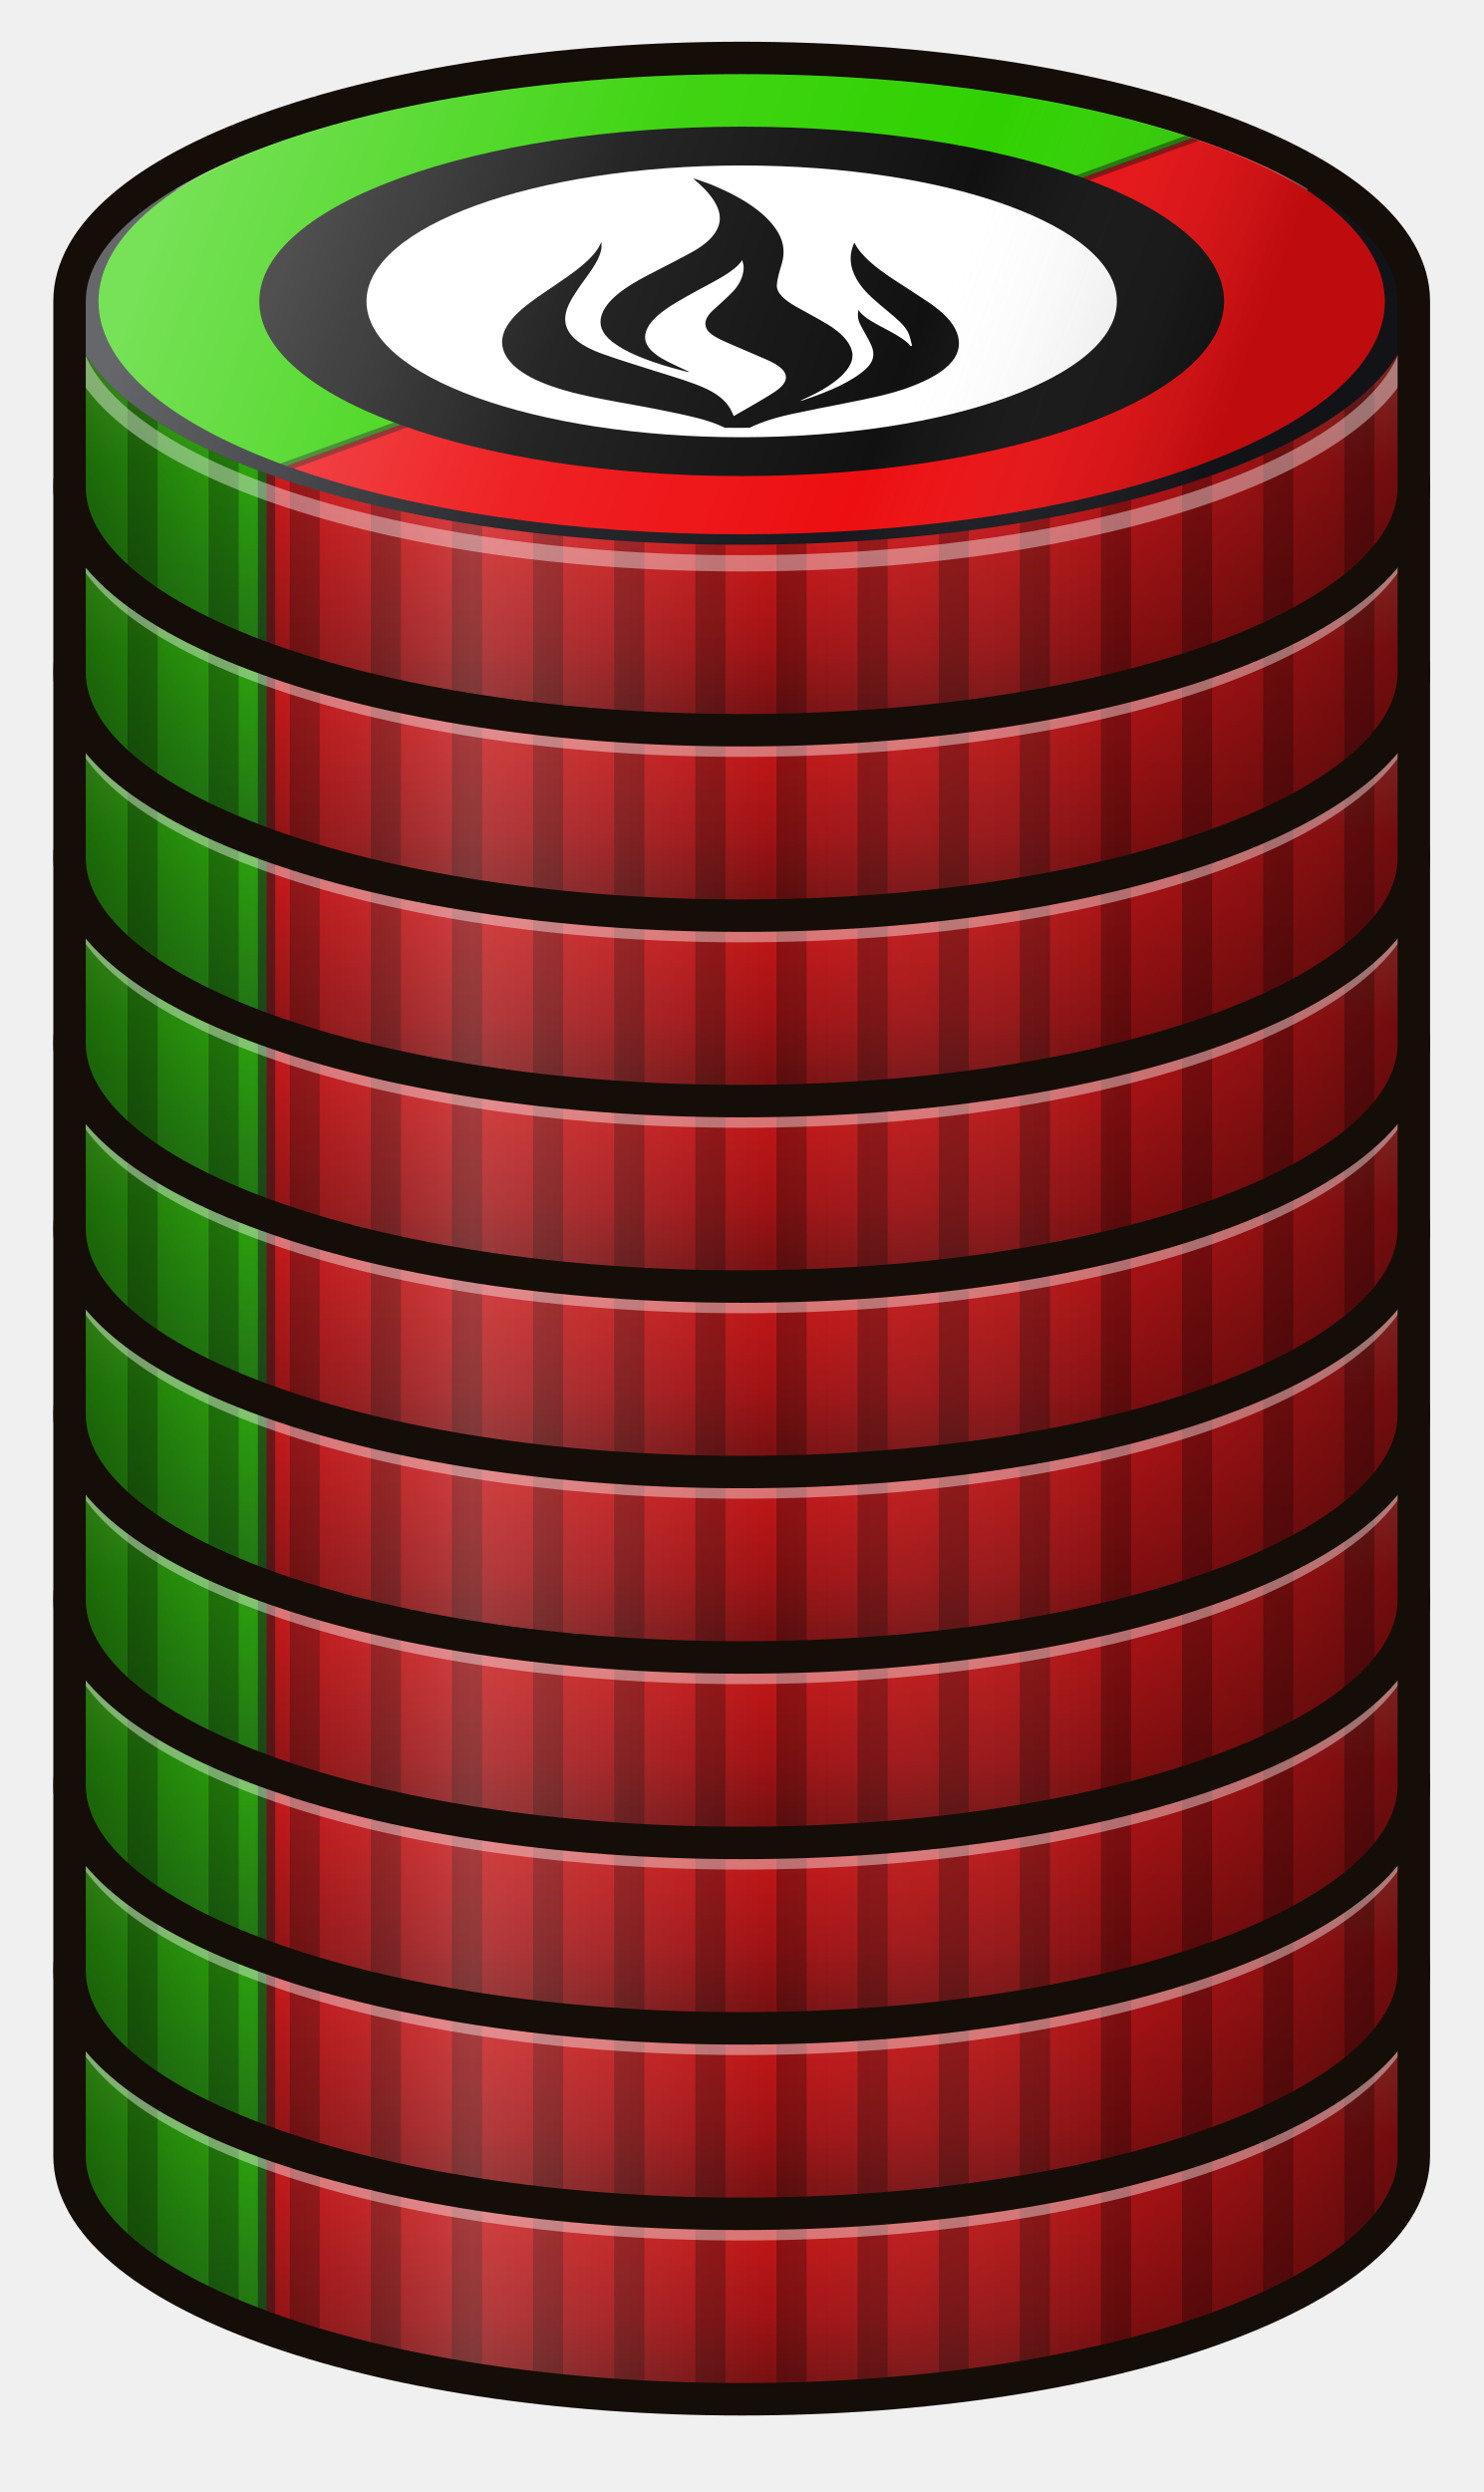
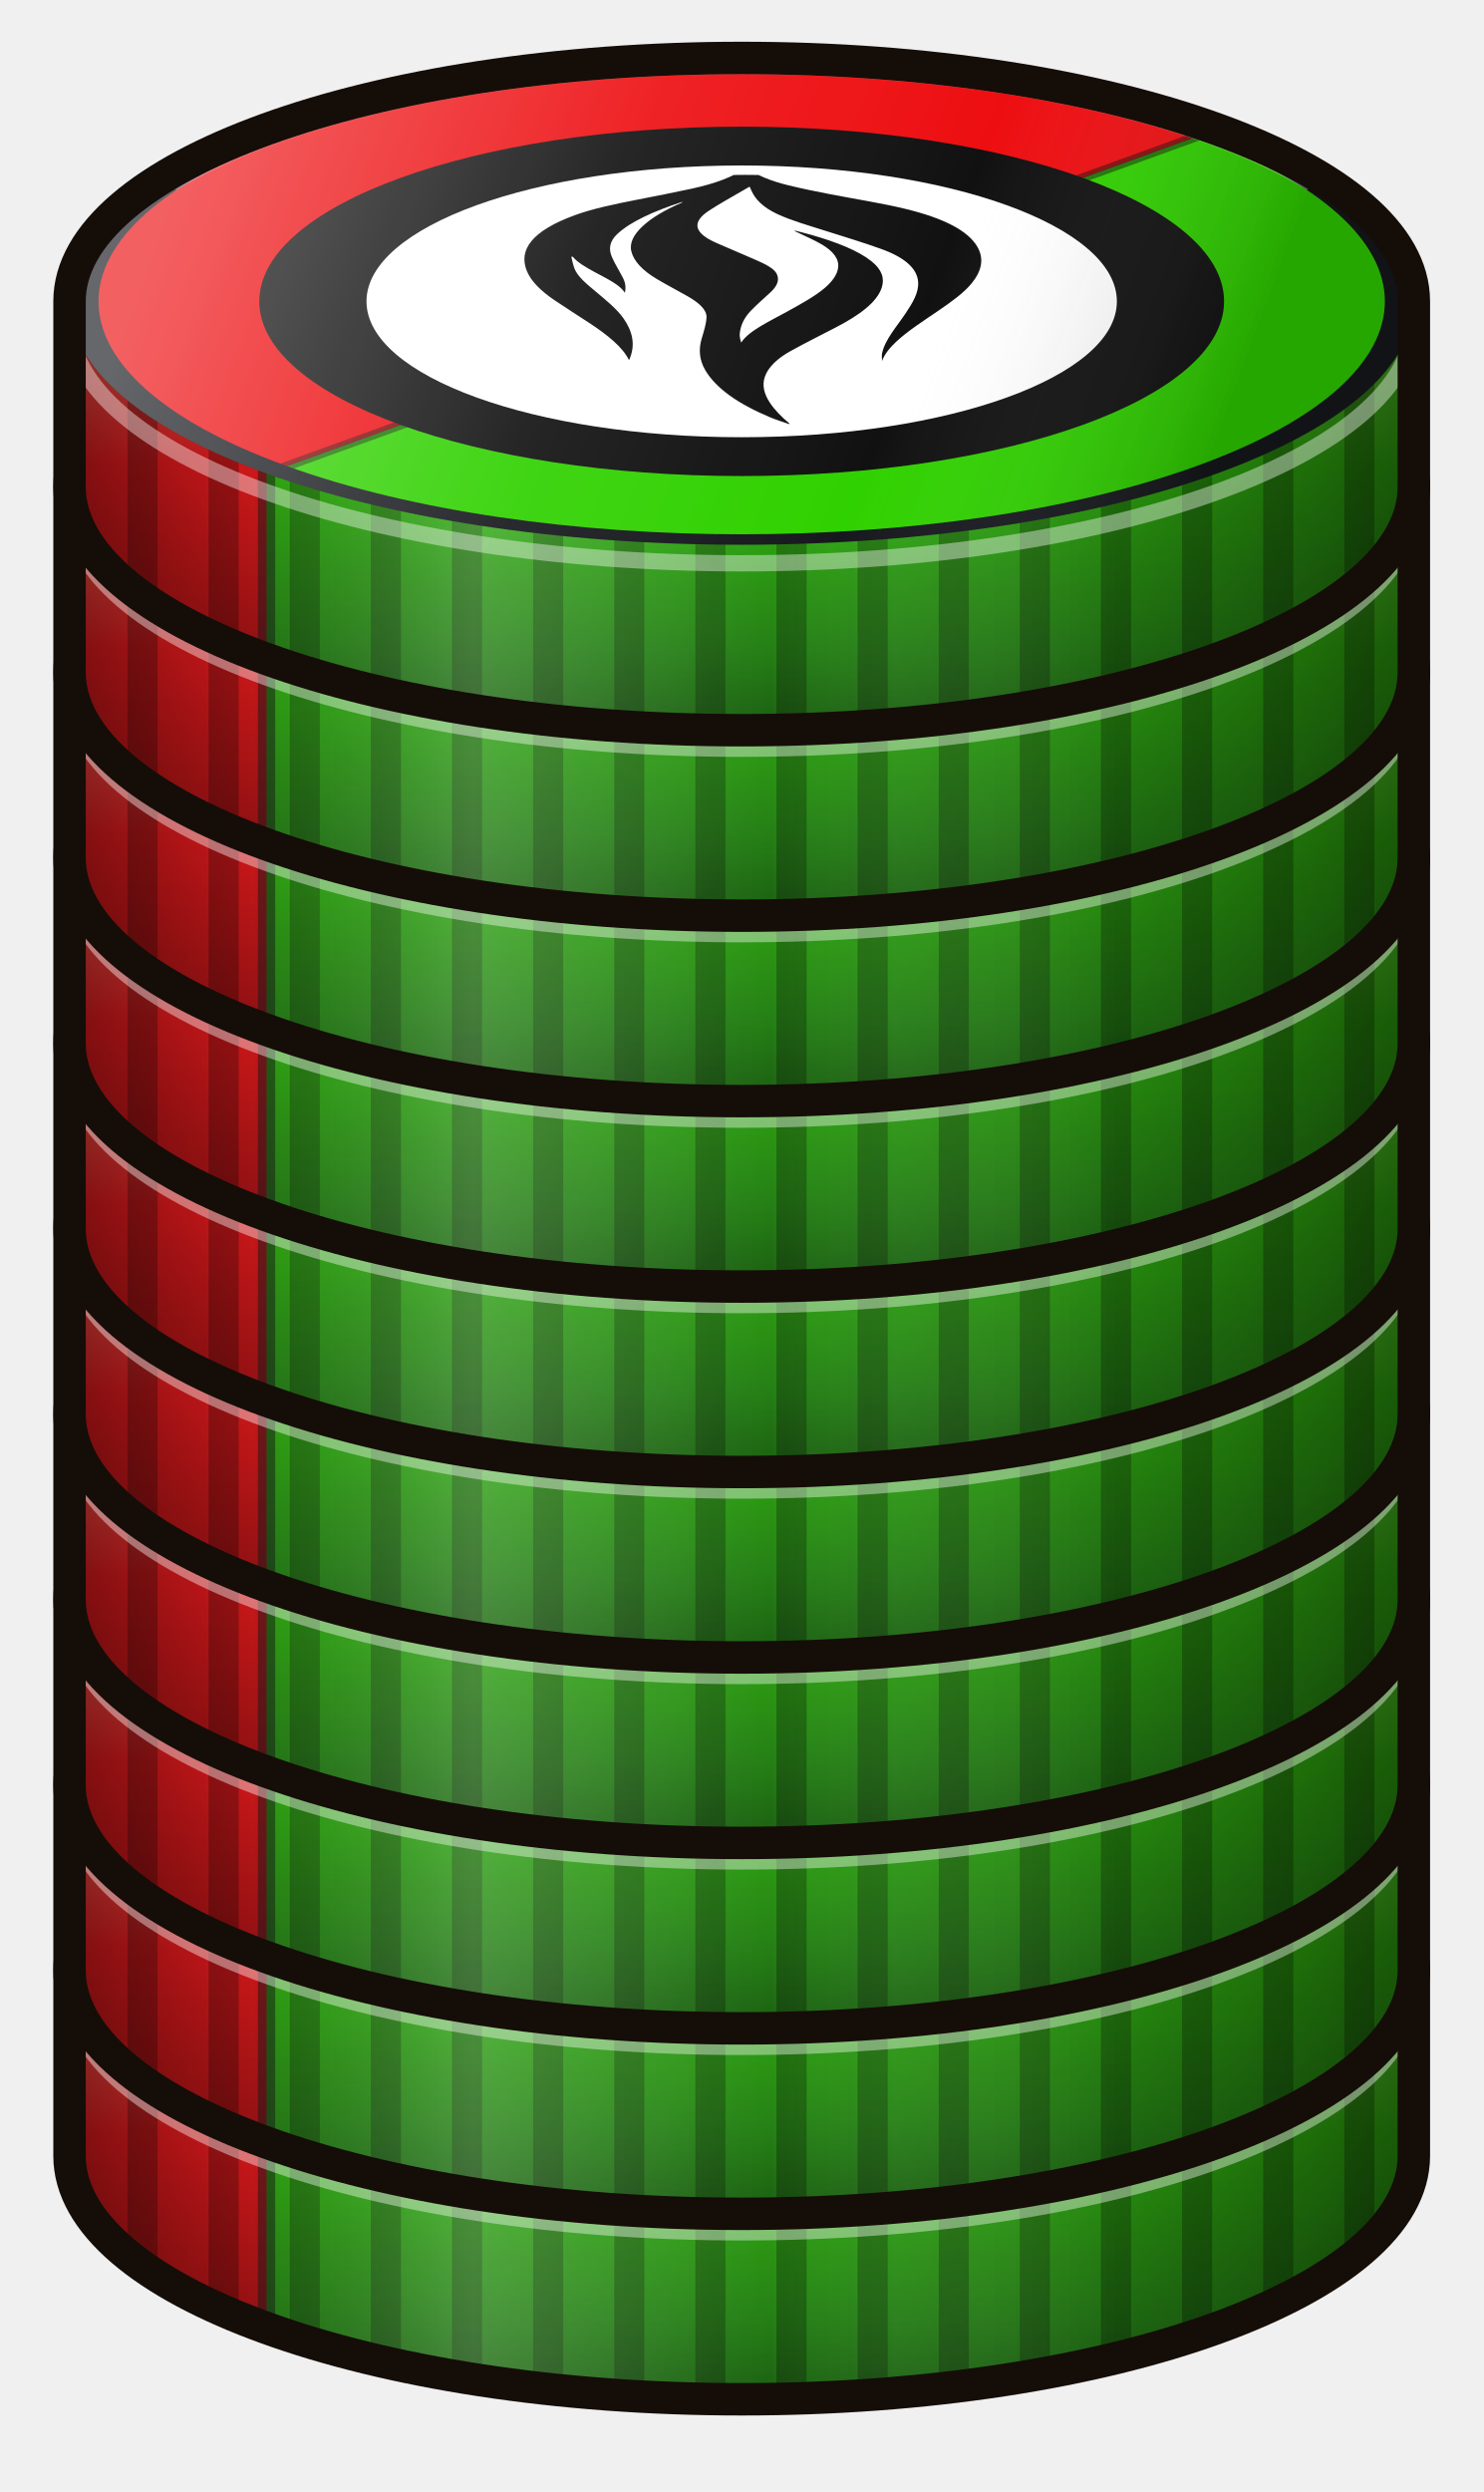
<svg xmlns="http://www.w3.org/2000/svg" xmlns:xlink="http://www.w3.org/1999/xlink" viewBox="0 0 128 215" width="128" height="215">
  <defs>
    <linearGradient id="wr" x1="0" y1="24" x2="0" y2="61" gradientUnits="userSpaceOnUse">
      <stop offset="0" stop-color="#ff6152" />
      <stop offset="0.35" stop-color="#e30f12" />
      <stop offset="0.78" stop-color="#9c0608" />
      <stop offset="1" stop-color="#5e0304" />
    </linearGradient>
    <linearGradient id="wg" x1="0" y1="24" x2="0" y2="61" gradientUnits="userSpaceOnUse">
      <stop offset="0" stop-color="#63e52c" />
      <stop offset="0.35" stop-color="#28b303" />
      <stop offset="0.78" stop-color="#1a7a09" />
      <stop offset="1" stop-color="#0f5205" />
    </linearGradient>
    <linearGradient id="curve" x1="2" y1="0" x2="118" y2="0" gradientUnits="userSpaceOnUse">
      <stop offset="0" stop-color="#000000" stop-opacity="0.45" />
      <stop offset="0.13" stop-color="#000000" stop-opacity="0.10" />
      <stop offset="0.30" stop-color="#ffffff" stop-opacity="0.18" />
      <stop offset="0.52" stop-color="#ffffff" stop-opacity="0" />
      <stop offset="0.78" stop-color="#000000" stop-opacity="0.18" />
      <stop offset="1" stop-color="#000000" stop-opacity="0.52" />
    </linearGradient>
    <linearGradient id="gloss" x1="14" y1="6" x2="100" y2="38" gradientUnits="userSpaceOnUse">
      <stop offset="0" stop-color="#ffffff" stop-opacity="0.34" />
      <stop offset="0.4" stop-color="#ffffff" stop-opacity="0.08" />
      <stop offset="0.7" stop-color="#ffffff" stop-opacity="0" />
      <stop offset="1" stop-color="#000000" stop-opacity="0.20" />
    </linearGradient>
    <pattern id="mill" width="7" height="8" patternUnits="userSpaceOnUse">
      <rect x="0" y="0" width="7" height="8" fill="#ffffff" fill-opacity="0.05" />
      <rect x="0" y="0" width="2.6" height="8" fill="#000000" fill-opacity="0.26" />
    </pattern>
    <clipPath id="wallc">
      <path d="M2,23 l0,16 a58,21 0 0 0 116,0 l0,-16 a58,21 0 0 0 -116,0 z" />
    </clipPath>
    <clipPath id="facec">
      <ellipse cx="60" cy="23" rx="58" ry="21" />
    </clipPath>
    <clipPath id="fclip">
      <circle cx="0" cy="0" r="31.5" />
    </clipPath>
    <g id="logoart">
      <path d="M 21.816,98.184 A 54,54 0 0 1 98.184,21.816 Z" fill="#30d100" />
      <path d="M 21.816,98.184 A 54,54 0 0 0 98.184,21.816 Z" fill="#ed0e11" />
      <line x1="21.8" y1="98.2" x2="98.2" y2="21.8" stroke="#0a0a0c" stroke-opacity="0.45" stroke-width="1.6" />
      <circle cx="60" cy="60" r="40.5" fill="#111111" />
      <circle cx="60" cy="60" r="31.5" fill="#ffffff" />
      <g transform="matrix(1.26,0,0,1.26,59.71459,49.63493)">
        <g clip-path="url(#fclip)">
          <g transform="matrix(0.13,0,0,0.13,-56.16,-32.76)">
            <path fill="#111111" d="m 431.48,504.54 c -5.24,-10.41 -12.36,-18.75 -21.62,-24.98 -6.91,-4.65 -14.21,-8.76 -21.56,-12.69 -12.95,-6.93 -26.54,-12.66 -38.78,-20.91 -19.24,-12.96 -31.77,-30.57 -36.56,-53.37 -3.66,-17.46 -2.13,-34.69 2.89,-51.71 4.01,-13.6 10.35,-26.15 16.95,-38.6 7.71,-14.54 15.86,-28.87 21.81,-44.28 3.39,-8.77 5.94,-17.76 7.2,-27.11 0,3.69 0.24,7.4 -0.04,11.07 -1.48,19.17 -7.44,37.4 -11.94,55.94 -3.57,14.72 -6.92,29.46 -6.53,44.78 0.46,18.05 6.14,34.08 19.02,46.86 9.15,9.09 19.11,17.38 28.83,25.89 8.46,7.41 17.32,14.37 24.28,23.36 7.48,9.66 11.24,20.77 13.22,32.63 0.32,1.93 0.63,3.86 1.02,6.22 4.22,-6.71 8.24,-12.99 12.15,-19.34 2.97,-4.81 5.94,-9.63 8.66,-14.58 8.98,-16.34 8,-31.83 -4.22,-46.28 -6.7,-7.92 -13.41,-15.82 -20.01,-23.82 -4.83,-5.86 -9.23,-12.01 -10.54,-19.77 -1.49,-8.9 0.02,-17.43 3.25,-25.74 3.45,-8.89 7.2,-17.67 10.28,-26.69 3.52,-10.29 5.13,-21.02 5.5,-31.89 0.14,-4.19 -0.28,-8.39 -0.74,-12.61 -3.91,16.79 -14.43,29.92 -23.51,43.8 -7.15,10.93 -14.4,21.79 -19.47,33.9 -3.78,9.03 -6.23,18.4 -6.71,28.2 -0.59,11.95 2.26,23.17 8.54,33.28 3.76,6.07 8.44,11.56 12.72,17.31 0.36,0.49 0.75,0.96 1.13,1.44 l -0.39,0.49 c -2.78,-2 -5.65,-3.89 -8.33,-6.02 -12.9,-10.23 -23.86,-22.09 -30.76,-37.27 -5.35,-11.77 -6.76,-24.15 -5.31,-36.9 2.41,-21.24 11.63,-39.66 23.7,-56.9 7.63,-10.9 15.43,-21.7 22.75,-32.81 7.31,-11.11 11.78,-23.44 13.48,-36.65 1.58,-12.32 0.38,-24.49 -2.45,-36.55 -2.43,-10.38 -6,-20.36 -10.24,-30.13 l 0.47,-0.43 c 3.18,3.14 6.6,6.08 9.51,9.45 16.8,19.42 27.96,41.68 33.29,66.83 3.12,14.73 3.44,29.56 1.84,44.51 -1.06,9.89 -2.25,19.82 -2.49,29.75 -0.27,11.05 3.86,21.06 9.7,30.3 5.19,8.22 10.8,16.18 15.83,24.48 7.27,12.01 11.77,25.09 13,39.09 1.06,12.19 -1.32,23.97 -5.7,35.33 -4.68,12.14 -11.42,23.07 -19.75,33.04 -0.28,0.34 -0.5,0.73 -0.98,1.42 0.58,-0.2 0.81,-0.21 0.94,-0.33 13.86,-12.66 25.56,-26.91 32.56,-44.59 4.2,-10.61 4.64,-21.64 2.92,-32.71 -1.55,-9.97 -3.84,-19.83 -5.69,-29.75 -1.3,-6.98 -1.62,-14.03 -0.96,-21.16 2.41,11.44 9.46,20.38 15.71,29.77 4.45,6.69 8.7,13.49 10.95,21.34 l 0.78,-0.11 c -0.52,-5.46 -0.86,-10.95 -1.6,-16.38 -1.57,-11.65 -6.36,-22.27 -10.97,-32.92 -5.36,-12.4 -10.87,-24.73 -14.2,-37.9 -4.6,-18.21 -6.04,-36.6 -3.4,-55.24 0.17,-1.22 0.27,-2.44 0.62,-3.65 3.31,18.57 10.98,35.38 19.91,51.69 5.97,10.9 12.18,21.66 18.06,32.61 7.08,13.2 12.26,27.14 14.41,42.02 4.35,30.04 -2.87,56.63 -24.51,78.55 -9.21,9.33 -20.5,15.79 -31.95,21.98 -9.44,5.1 -18.91,10.16 -28.11,15.67 -11.91,7.14 -21.38,16.78 -27.83,29.82 z" />
          </g>
        </g>
      </g>
    </g>
    <filter id="dim1" color-interpolation-filters="sRGB">
      <feComponentTransfer>
        <feFuncR type="linear" slope="0.82" />
        <feFuncG type="linear" slope="0.82" />
        <feFuncB type="linear" slope="0.86" />
      </feComponentTransfer>
    </filter>
    <filter id="dim2" color-interpolation-filters="sRGB">
      <feComponentTransfer>
        <feFuncR type="linear" slope="0.62" />
        <feFuncG type="linear" slope="0.62" />
        <feFuncB type="linear" slope="0.7" />
      </feComponentTransfer>
    </filter>
    <filter id="soft" x="-40%" y="-40%" width="180%" height="180%">
      <feGaussianBlur stdDeviation="3" />
    </filter>
-     <g id="c0">
+     <g id="c180">
      <path d="M2,23 a58,21 0 0 1 116,0 l0,16 a58,21 0 0 1 -116,0 z" fill="url(#wr)" />
      <g clip-path="url(#wallc)">
-         <rect x="2.0" y="23" width="17.0" height="38" fill="url(#wg)" />
+         <rect x="19.0" y="23" width="99.0" height="38" fill="url(#wg)" />
        <line x1="19.0" y1="23" x2="19.0" y2="60.8" stroke="#0a0a0c" stroke-opacity="0.5" stroke-width="1.5" />
        <rect x="2" y="23" width="116" height="38" fill="url(#mill)" />
        <path d="M2,23 l0,16 a58,21 0 0 0 116,0 l0,-16 a58,21 0 0 0 -116,0 z" fill="url(#curve)" />
        <path d="M2,24.6 a58,21 0 0 0 116,0" fill="none" stroke="#ffffff" stroke-opacity="0.4" stroke-width="1.4" />
      </g>
      <ellipse cx="60" cy="23" rx="58" ry="21" fill="#16181d" />
      <g transform="translate(60,23) scale(1.02778,0.37216) translate(-60,-60)">
-         <use href="#logoart" xlink:href="#logoart" transform="rotate(0 60 60)" />
+         <use href="#logoart" xlink:href="#logoart" transform="rotate(-180 60 60)" />
      </g>
      <g clip-path="url(#facec)">
        <rect x="2" y="2" width="116" height="42" fill="url(#gloss)" />
      </g>
      <path d="M10.9,12.9 A56.7,20.2 0 0 1 109.1,12.9" fill="none" stroke="#ffffff" stroke-opacity="0.28" stroke-width="1.2" />
      <path d="M2,23 a58,21 0 0 1 116,0 l0,16 a58,21 0 0 1 -116,0 z" fill="none" stroke="#150d08" stroke-width="2.8" stroke-linejoin="round" />
    </g>
  </defs>
  <g>
-     <use href="#c0" xlink:href="#c0" transform="translate(4.0 147.0)" />
-     <use href="#c0" xlink:href="#c0" transform="translate(4.0 131.0)" />
-     <use href="#c0" xlink:href="#c0" transform="translate(4.0 115.0)" />
-     <use href="#c0" xlink:href="#c0" transform="translate(4.0 99.0)" />
-     <use href="#c0" xlink:href="#c0" transform="translate(4.0 83.0)" />
-     <use href="#c0" xlink:href="#c0" transform="translate(4.0 67.0)" />
-     <use href="#c0" xlink:href="#c0" transform="translate(4.0 51.0)" />
-     <use href="#c0" xlink:href="#c0" transform="translate(4.0 35.0)" />
-     <use href="#c0" xlink:href="#c0" transform="translate(4.0 19.0)" />
-     <use href="#c0" xlink:href="#c0" transform="translate(4.0 3.0)" />
+     <use href="#c180" xlink:href="#c180" transform="translate(4.0 147.0)" />
+     <use href="#c180" xlink:href="#c180" transform="translate(4.0 131.0)" />
+     <use href="#c180" xlink:href="#c180" transform="translate(4.0 115.0)" />
+     <use href="#c180" xlink:href="#c180" transform="translate(4.0 99.0)" />
+     <use href="#c180" xlink:href="#c180" transform="translate(4.0 83.0)" />
+     <use href="#c180" xlink:href="#c180" transform="translate(4.0 67.0)" />
+     <use href="#c180" xlink:href="#c180" transform="translate(4.0 51.0)" />
+     <use href="#c180" xlink:href="#c180" transform="translate(4.0 35.0)" />
+     <use href="#c180" xlink:href="#c180" transform="translate(4.0 19.0)" />
+     <use href="#c180" xlink:href="#c180" transform="translate(4.0 3.0)" />
  </g>
</svg>
